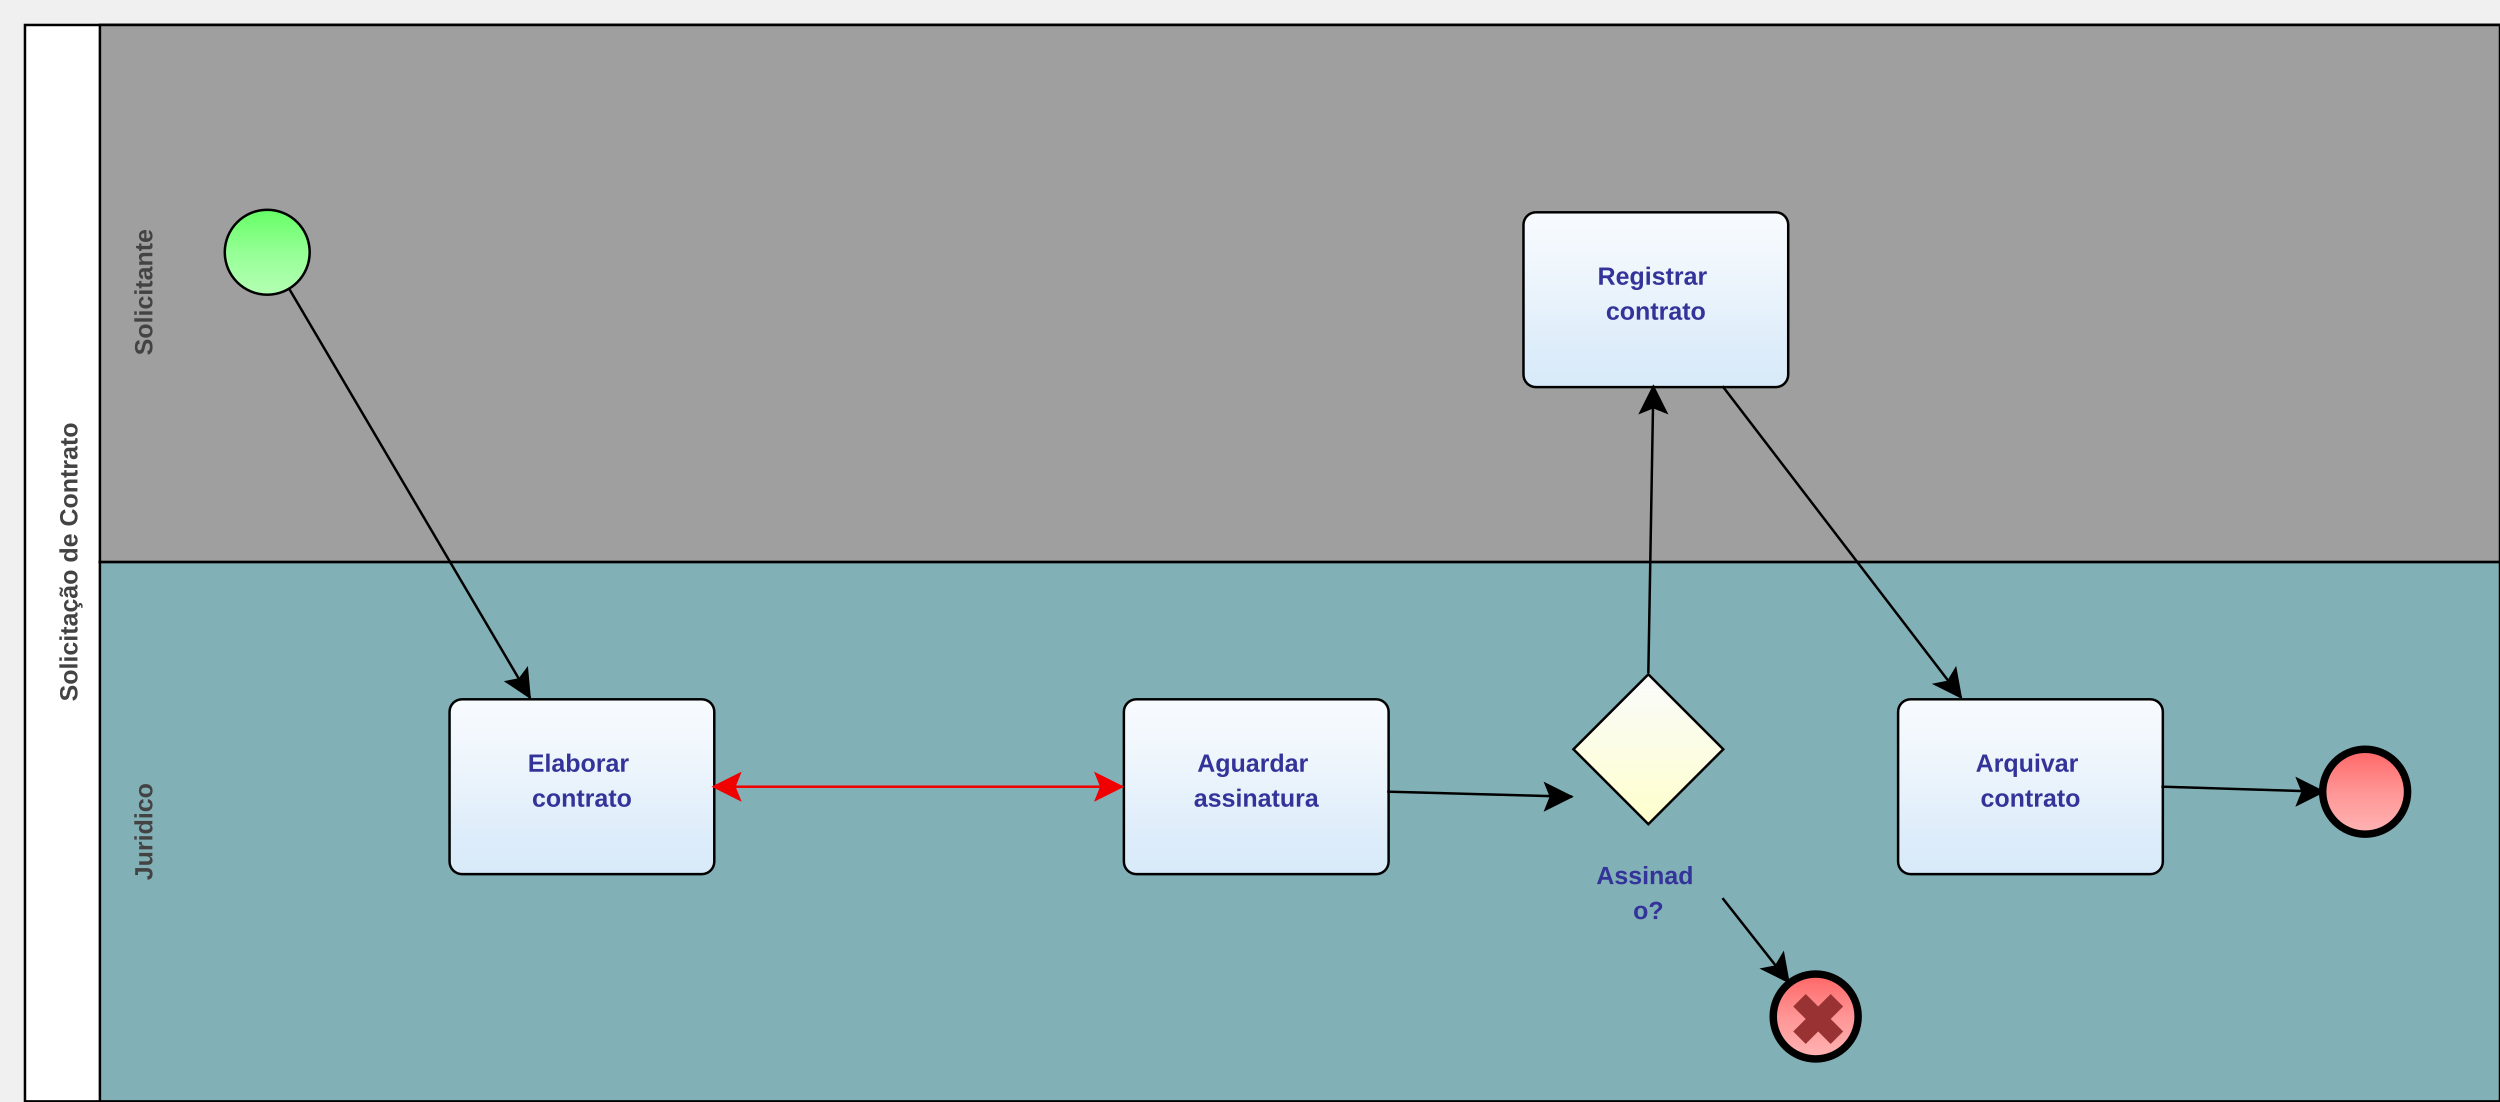
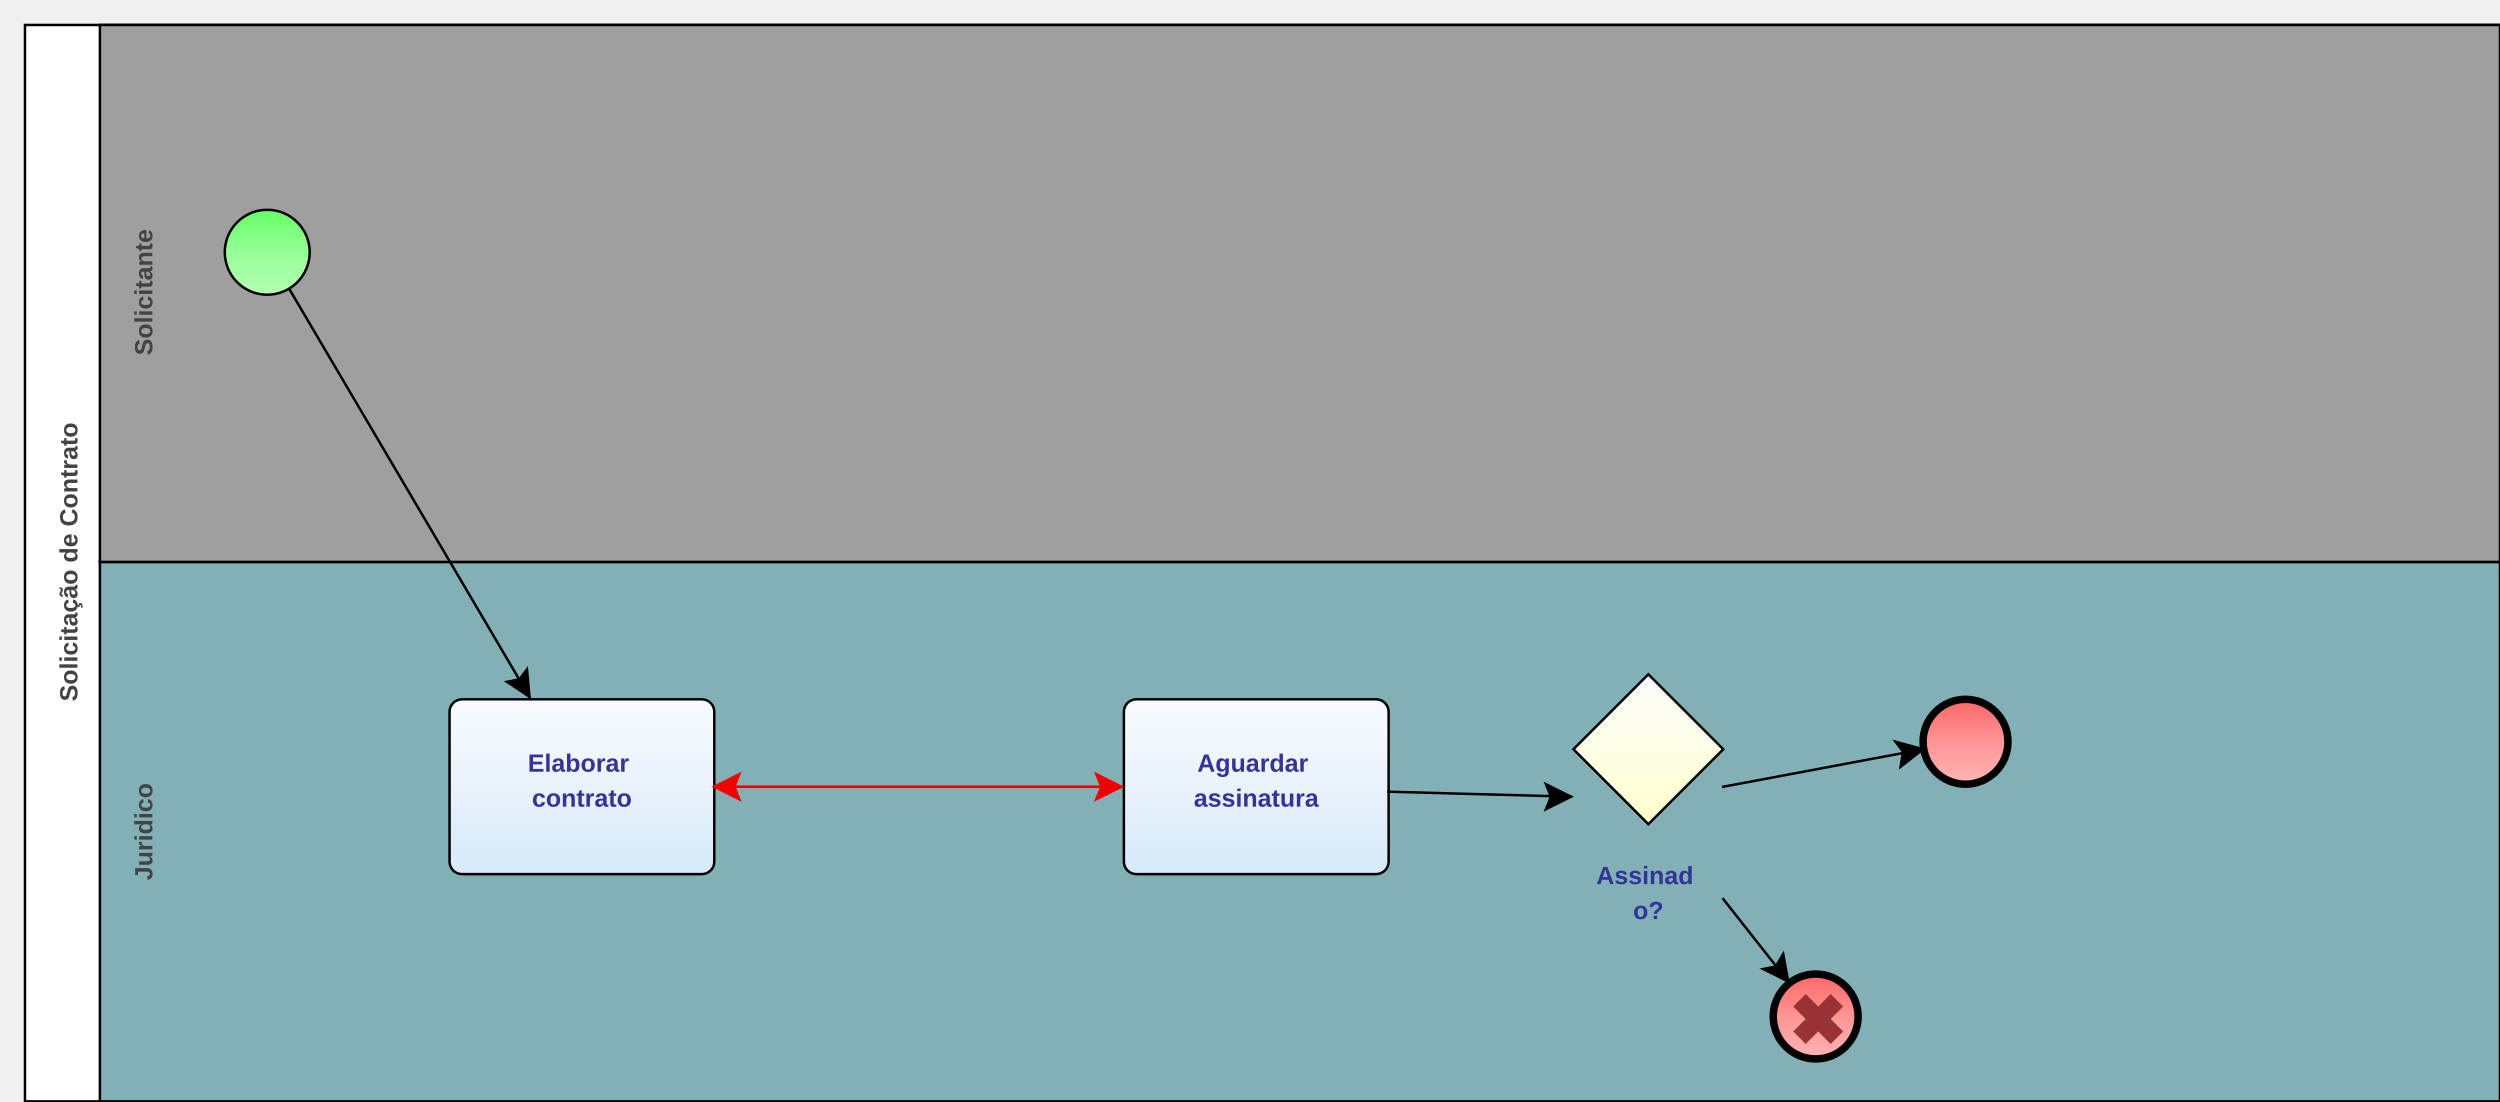
<svg xmlns="http://www.w3.org/2000/svg" xmlns:xlink="http://www.w3.org/1999/xlink" style="stroke-dasharray:none; shape-rendering:auto; font-family:'Arial'; text-rendering:auto; fill-opacity:1; color-interpolation:auto; color-rendering:auto; font-size:12; fill:black; stroke:black; image-rendering:auto; stroke-miterlimit:10; stroke-linecap:square; stroke-linejoin:miter; font-style:normal; stroke-width:1; stroke-dashoffset:0; font-weight:normal; stroke-opacity:1;" contentScriptType="text/ecmascript" preserveAspectRatio="xMidYMid meet" zoomAndPan="magnify" version="1.0" contentStyleType="text/css" xml:xlink="http://www.w3.org/1999/xlink" width="1001" height="441">
  <rect x="10" y="10" width="991" height="431" ry="0" rx="0" style="stroke:#000000; fill:#FFFFFF" />
  <rect x="40" y="225" width="961" height="216" ry="0" rx="0" style="stroke:#000000; fill:#82B0B7" />
-   <g componentSequence="9">
+   <g componentSequence="3">
    <text x="-333" y="47" transform="rotate(270)" text-anchor="middle" style="font-weight:bold;font-size:10px;stroke:none; fill:#434343">
      <tspan dy="14" x="-333">Juridico</tspan>
    </text>
  </g>
  <rect x="40" y="10" width="961" height="215" ry="0" rx="0" style="stroke:#000000; fill:#9F9F9F" />
  <g componentSequence="2">
    <text x="-117" y="47" transform="rotate(270)" text-anchor="middle" style="font-weight:bold;font-size:10px;stroke:none; fill:#434343">
      <tspan dy="14" x="-117">Solicitante</tspan>
    </text>
  </g>
  <g componentSequence="1">
    <text x="-225" y="17" transform="rotate(270)" text-anchor="middle" style="font-weight:bold;font-size:10px;stroke:none; fill:#434343">
      <tspan dy="14" x="-225">Solicitação de Contrato</tspan>
    </text>
  </g>
  <g sequence="4">
-     <ellipse cx="107" cy="101" rx="17" ry="17" stroke-width="1" style="fill:url(#linearGradient66FF6696FF96B6FFB6_1512212306);" stroke="336633" />
+     <ellipse cx="107" cy="101" rx="17" ry="17" stroke-width="1" style="fill:url(#linearGradient66FF6696FF96B6FFB6_2093838795);" stroke="336633" />
  </g>
  <g sequence="10">
-     <rect x="180" y="280" width="106" height="70" ry="5" rx="5" style="fill:url(#linearGradientF8FBFEEDF5FCDEEDFAD4E7F8E2E5E9_1424319078);" stroke="191970" />
+     <rect x="180" y="280" width="106" height="70" ry="5" rx="5" style="fill:url(#linearGradientF8FBFEEDF5FCDEEDFAD4E7F8E2E5E9_1913290786);" stroke="191970" />
  </g>
  <g componentSequence="10">
    <text x="233" y="295" text-anchor="middle" style="font-weight:bold;font-size:10px;stroke:none; fill:#333399">
      <tspan dy="14" x="233">Elaborar</tspan>
      <tspan dy="14" x="233">contrato</tspan>
    </text>
  </g>
  <g sequence="18">
-     <rect x="450" y="280" width="106" height="70" ry="5" rx="5" style="fill:url(#linearGradientF8FBFEEDF5FCDEEDFAD4E7F8E2E5E9_1356524578);" stroke="191970" />
+     <rect x="450" y="280" width="106" height="70" ry="5" rx="5" style="fill:url(#linearGradientF8FBFEEDF5FCDEEDFAD4E7F8E2E5E9_1983191739);" stroke="191970" />
  </g>
  <g componentSequence="18">
    <text x="503" y="295" text-anchor="middle" style="font-weight:bold;font-size:10px;stroke:none; fill:#333399">
      <tspan dy="14" x="503">Aguardar</tspan>
      <tspan dy="14" x="503">assinatura</tspan>
    </text>
  </g>
-   <g sequence="22">
-     <rect x="760" y="280" width="106" height="70" ry="5" rx="5" style="fill:url(#linearGradientF8FBFEEDF5FCDEEDFAD4E7F8E2E5E9_366504029);" stroke="191970" />
-   </g>
-   <g componentSequence="22">
-     <text x="813" y="295" text-anchor="middle" style="font-weight:bold;font-size:10px;stroke:none; fill:#333399">
-       <tspan dy="14" x="813">Arquivar</tspan>
-       <tspan dy="14" x="813">contrato</tspan>
-     </text>
-   </g>
  <g sequence="24">
-     <ellipse cx="947" cy="317" rx="17" ry="17" stroke-width="3" style="fill:url(#linearGradientFF6666FF9696FFB6B6_1527670179);" stroke="993333" />
-   </g>
-   <g sequence="32">
-     <rect x="610" y="85" width="106" height="70" ry="5" rx="5" style="fill:url(#linearGradientF8FBFEEDF5FCDEEDFAD4E7F8E2E5E9_612883190);" stroke="191970" />
-   </g>
-   <g componentSequence="32">
-     <text x="663" y="100" text-anchor="middle" style="font-weight:bold;font-size:10px;stroke:none; fill:#333399">
-       <tspan dy="14" x="663">Registrar</tspan>
-       <tspan dy="14" x="663">contrato</tspan>
-     </text>
+     <ellipse cx="787" cy="297" rx="17" ry="17" stroke-width="3" style="fill:url(#linearGradientFF6666FF9696FFB6B6_859277849);" stroke="993333" />
  </g>
  <g sequence="37">
-     <polygon points=" 630 300 660 270 690 300 660 330 630 300" style="fill:url(#linearGradientFAFBFCFFFFCC_599493048);" stroke="000000" />
+     <polygon points=" 630 300 660 270 690 300 660 330 630 300" style="fill:url(#linearGradientFAFBFCFFFFCC_610530973);" stroke="000000" />
  </g>
  <g componentSequence="37">
    <text x="660" y="340" text-anchor="middle" style="font-weight:bold;font-size:10px;stroke:none; fill:#333399">
      <tspan dy="14" x="660">Assinad</tspan>
      <tspan dy="14" x="660">o?</tspan>
    </text>
  </g>
  <g sequence="42">
-     <ellipse cx="727" cy="407" rx="17" ry="17" stroke-width="3" style="fill:url(#linearGradientFF6666FF9696FFB6B6_1979160338);" stroke="993333" />
+     <ellipse cx="727" cy="407" rx="17" ry="17" stroke-width="3" style="fill:url(#linearGradientFF6666FF9696FFB6B6_47085987);" stroke="993333" />
  </g>
  <g sequence="42">
    <polygon points=" 718 403 723 398 728 403 733 398 738 403 733 408 738 413 733 418 728 413 723 418 718 413 723 408" style="stroke:none; fill:#993333" />
-   </g>
-   <g componentSequence="25">
-     <text x="908" y="316" style="font-size:10px;font-weight:none;stroke:none; fill:#333399" text-anchor="left" />
-   </g>
-   <g componentSequence="34">
-     <text x="748" y="217" style="font-size:10px;font-weight:none;stroke:none; fill:#333399" text-anchor="left" />
  </g>
  <g componentSequence="35">
    <text x="175" y="199" style="font-size:10px;font-weight:none;stroke:none; fill:#333399" text-anchor="left" />
  </g>
  <g componentSequence="36">
    <text x="378" y="315" style="font-size:10px;font-weight:none;stroke:none; fill:#333399" text-anchor="left" />
  </g>
  <g componentSequence="38">
    <text x="603" y="318" style="font-size:10px;font-weight:none;stroke:none; fill:#333399" text-anchor="left" />
  </g>
-   <g componentSequence="39">
-     <text x="671" y="212" style="font-size:10px;font-weight:none;stroke:none; fill:#333399" text-anchor="left" />
-   </g>
  <g componentSequence="41">
    <text x="712" y="375" style="font-size:10px;font-weight:none;stroke:none; fill:#333399" text-anchor="left" />
+   </g>
+   <g componentSequence="43">
+     <text x="740" y="308" style="font-size:10px;font-weight:none;stroke:none; fill:#333399" text-anchor="left" />
  </g>
  <path style="fill:none; stroke:#000000;stroke-width:1" d="M116.0 116.0 L212.0 279.0" />
  <polygon style="fill:#000000; stroke:#000000;" points=" 211 268 212 279 203 273 208 272" />
  <path style="fill:none; stroke:#F00000;stroke-width:1" d="M286.0 315.0 L449.0 315.0" />
  <polygon style="fill:#F00000; stroke:#F00000;" points=" 439 310 449 315 439 320 441 315" />
  <polygon style="fill:#F00000; stroke:#F00000;" points=" 296 320 286 315 296 310 294 315" />
  <path style="fill:none; stroke:#000000;stroke-width:1" d="M556.0 317.0 L629.0 319.0" />
  <polygon style="fill:#000000; stroke:#000000;" points=" 619 314 629 319 619 324 621 319" />
-   <path style="fill:none; stroke:#000000;stroke-width:1" d="M866.0 315.0 L930.0 317.0" />
-   <polygon style="fill:#000000; stroke:#000000;" points=" 920 312 930 317 920 322 922 317" />
-   <path style="fill:none; stroke:#000000;stroke-width:1" d="M690.0 155.0 L785.0 279.0" />
-   <polygon style="fill:#000000; stroke:#000000;" points=" 783 268 785 279 775 274 780 273" />
-   <path style="fill:none; stroke:#000000;stroke-width:1" d="M660.0 269.0 L662.0 155.0" />
-   <polygon style="fill:#000000; stroke:#000000;" points=" 657 165 662 155 667 165 662 163" />
+   <path style="fill:none; stroke:#000000;stroke-width:1" d="M690.0 315.0 L770.0 300.0" />
+   <polygon style="fill:#000000; stroke:#000000;" points=" 759 297 770 300 761 307 762 301" />
  <path style="fill:none; stroke:#000000;stroke-width:1" d="M690.0 360.0 L716.0 393.0" />
  <polygon style="fill:#000000; stroke:#000000;" points=" 714 382 716 393 706 388 711 387" />
  <defs>
-     <linearGradient xlink:href="#linearGradient66FF6696FF96B6FFB6" id="linearGradient66FF6696FF96B6FFB6_1512212306" x1="0" y1="84.0" x2="0" y2="119.0" gradientUnits="userSpaceOnUse" xlink:type="simple" xlink:actuate="onLoad" xlink:show="other" />
+     <linearGradient xlink:href="#linearGradient66FF6696FF96B6FFB6" id="linearGradient66FF6696FF96B6FFB6_2093838795" x1="0" y1="84.0" x2="0" y2="119.0" gradientUnits="userSpaceOnUse" xlink:type="simple" xlink:actuate="onLoad" xlink:show="other" />
    <linearGradient id="linearGradient66FF6696FF96B6FFB6">
      <stop style="stop-color:#66FF66;stop-opacity:1;" offset="0.0" id="stop66FF66" />
      <stop style="stop-color:#96FF96;stop-opacity:1;" offset="0.5" id="stop96FF96" />
      <stop style="stop-color:#B6FFB6;stop-opacity:1;" offset="1.0" id="stopB6FFB6" />
    </linearGradient>
-     <linearGradient xlink:href="#linearGradientF8FBFEEDF5FCDEEDFAD4E7F8E2E5E9" id="linearGradientF8FBFEEDF5FCDEEDFAD4E7F8E2E5E9_1424319078" x1="0" y1="280.0" x2="0" y2="386.0" gradientUnits="userSpaceOnUse" xlink:type="simple" xlink:actuate="onLoad" xlink:show="other" />
+     <linearGradient xlink:href="#linearGradientF8FBFEEDF5FCDEEDFAD4E7F8E2E5E9" id="linearGradientF8FBFEEDF5FCDEEDFAD4E7F8E2E5E9_1913290786" x1="0" y1="280.0" x2="0" y2="386.0" gradientUnits="userSpaceOnUse" xlink:type="simple" xlink:actuate="onLoad" xlink:show="other" />
    <linearGradient id="linearGradientF8FBFEEDF5FCDEEDFAD4E7F8E2E5E9">
      <stop style="stop-color:#F8FBFE;stop-opacity:1;" offset="0.0" id="stopF8FBFE" />
      <stop style="stop-color:#EDF5FC;stop-opacity:1;" offset="0.25" id="stopEDF5FC" />
      <stop style="stop-color:#DEEDFA;stop-opacity:1;" offset="0.5" id="stopDEEDFA" />
      <stop style="stop-color:#D4E7F8;stop-opacity:1;" offset="0.75" id="stopD4E7F8" />
      <stop style="stop-color:#E2E5E9;stop-opacity:1;" offset="1.0" id="stopE2E5E9" />
    </linearGradient>
-     <linearGradient xlink:href="#linearGradientF8FBFEEDF5FCDEEDFAD4E7F8E2E5E9" id="linearGradientF8FBFEEDF5FCDEEDFAD4E7F8E2E5E9_1356524578" x1="0" y1="280.0" x2="0" y2="386.0" gradientUnits="userSpaceOnUse" xlink:type="simple" xlink:actuate="onLoad" xlink:show="other" />
-     <linearGradient xlink:href="#linearGradientF8FBFEEDF5FCDEEDFAD4E7F8E2E5E9" id="linearGradientF8FBFEEDF5FCDEEDFAD4E7F8E2E5E9_366504029" x1="0" y1="280.0" x2="0" y2="386.0" gradientUnits="userSpaceOnUse" xlink:type="simple" xlink:actuate="onLoad" xlink:show="other" />
-     <linearGradient xlink:href="#linearGradientFF6666FF9696FFB6B6" id="linearGradientFF6666FF9696FFB6B6_1527670179" x1="0" y1="300.0" x2="0" y2="335.0" gradientUnits="userSpaceOnUse" xlink:type="simple" xlink:actuate="onLoad" xlink:show="other" />
+     <linearGradient xlink:href="#linearGradientF8FBFEEDF5FCDEEDFAD4E7F8E2E5E9" id="linearGradientF8FBFEEDF5FCDEEDFAD4E7F8E2E5E9_1983191739" x1="0" y1="280.0" x2="0" y2="386.0" gradientUnits="userSpaceOnUse" xlink:type="simple" xlink:actuate="onLoad" xlink:show="other" />
+     <linearGradient xlink:href="#linearGradientFF6666FF9696FFB6B6" id="linearGradientFF6666FF9696FFB6B6_859277849" x1="0" y1="280.0" x2="0" y2="315.0" gradientUnits="userSpaceOnUse" xlink:type="simple" xlink:actuate="onLoad" xlink:show="other" />
    <linearGradient id="linearGradientFF6666FF9696FFB6B6">
      <stop style="stop-color:#FF6666;stop-opacity:1;" offset="0.0" id="stopFF6666" />
      <stop style="stop-color:#FF9696;stop-opacity:1;" offset="0.5" id="stopFF9696" />
      <stop style="stop-color:#FFB6B6;stop-opacity:1;" offset="1.0" id="stopFFB6B6" />
    </linearGradient>
-     <linearGradient xlink:href="#linearGradientF8FBFEEDF5FCDEEDFAD4E7F8E2E5E9" id="linearGradientF8FBFEEDF5FCDEEDFAD4E7F8E2E5E9_612883190" x1="0" y1="85.0" x2="0" y2="191.0" gradientUnits="userSpaceOnUse" xlink:type="simple" xlink:actuate="onLoad" xlink:show="other" />
-     <linearGradient xlink:href="#linearGradientFAFBFCFFFFCC" id="linearGradientFAFBFCFFFFCC_599493048" x1="0" y1="270.0" x2="0" y2="330.0" gradientUnits="userSpaceOnUse" xlink:type="simple" xlink:actuate="onLoad" xlink:show="other" />
+     <linearGradient xlink:href="#linearGradientFAFBFCFFFFCC" id="linearGradientFAFBFCFFFFCC_610530973" x1="0" y1="270.0" x2="0" y2="330.0" gradientUnits="userSpaceOnUse" xlink:type="simple" xlink:actuate="onLoad" xlink:show="other" />
    <linearGradient id="linearGradientFAFBFCFFFFCC">
      <stop style="stop-color:#FAFBFC;stop-opacity:1;" offset="0.0" id="stopFAFBFC" />
      <stop style="stop-color:#FFFFCC;stop-opacity:1;" offset="1.0" id="stopFFFFCC" />
    </linearGradient>
-     <linearGradient xlink:href="#linearGradientFF6666FF9696FFB6B6" id="linearGradientFF6666FF9696FFB6B6_1979160338" x1="0" y1="390.0" x2="0" y2="425.0" gradientUnits="userSpaceOnUse" xlink:type="simple" xlink:actuate="onLoad" xlink:show="other" />
+     <linearGradient xlink:href="#linearGradientFF6666FF9696FFB6B6" id="linearGradientFF6666FF9696FFB6B6_47085987" x1="0" y1="390.0" x2="0" y2="425.0" gradientUnits="userSpaceOnUse" xlink:type="simple" xlink:actuate="onLoad" xlink:show="other" />
  </defs>
</svg>
